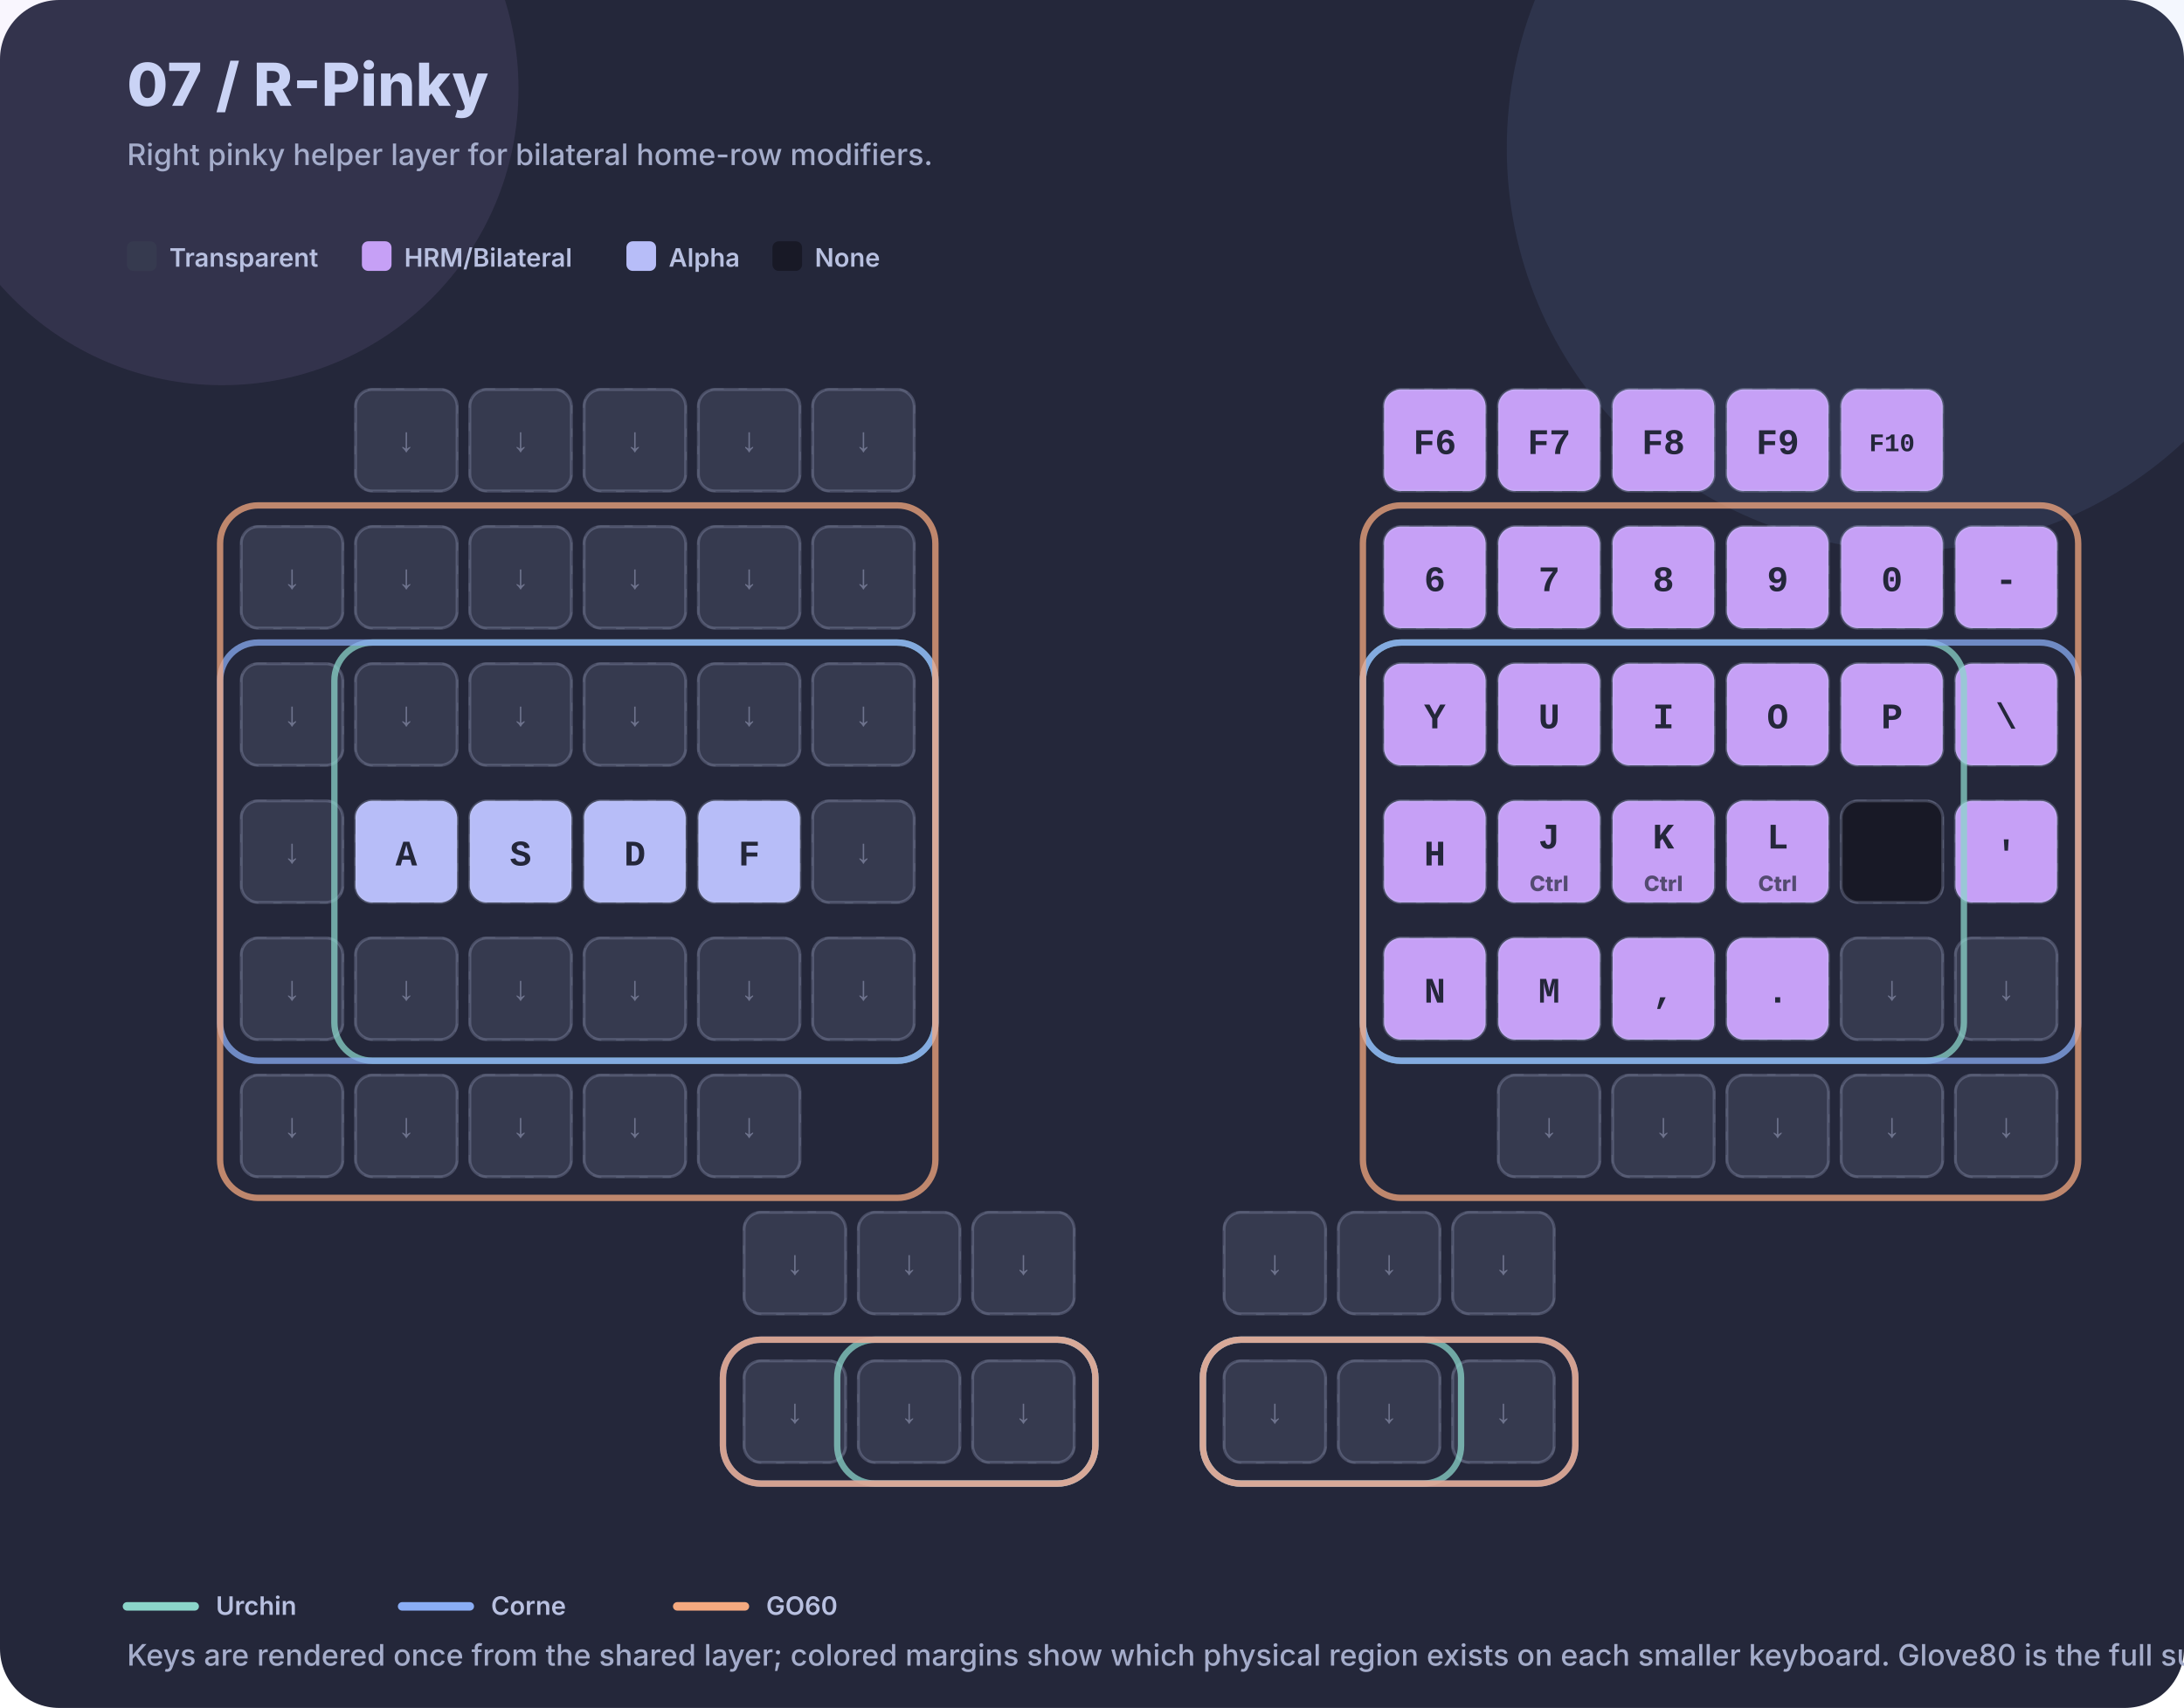
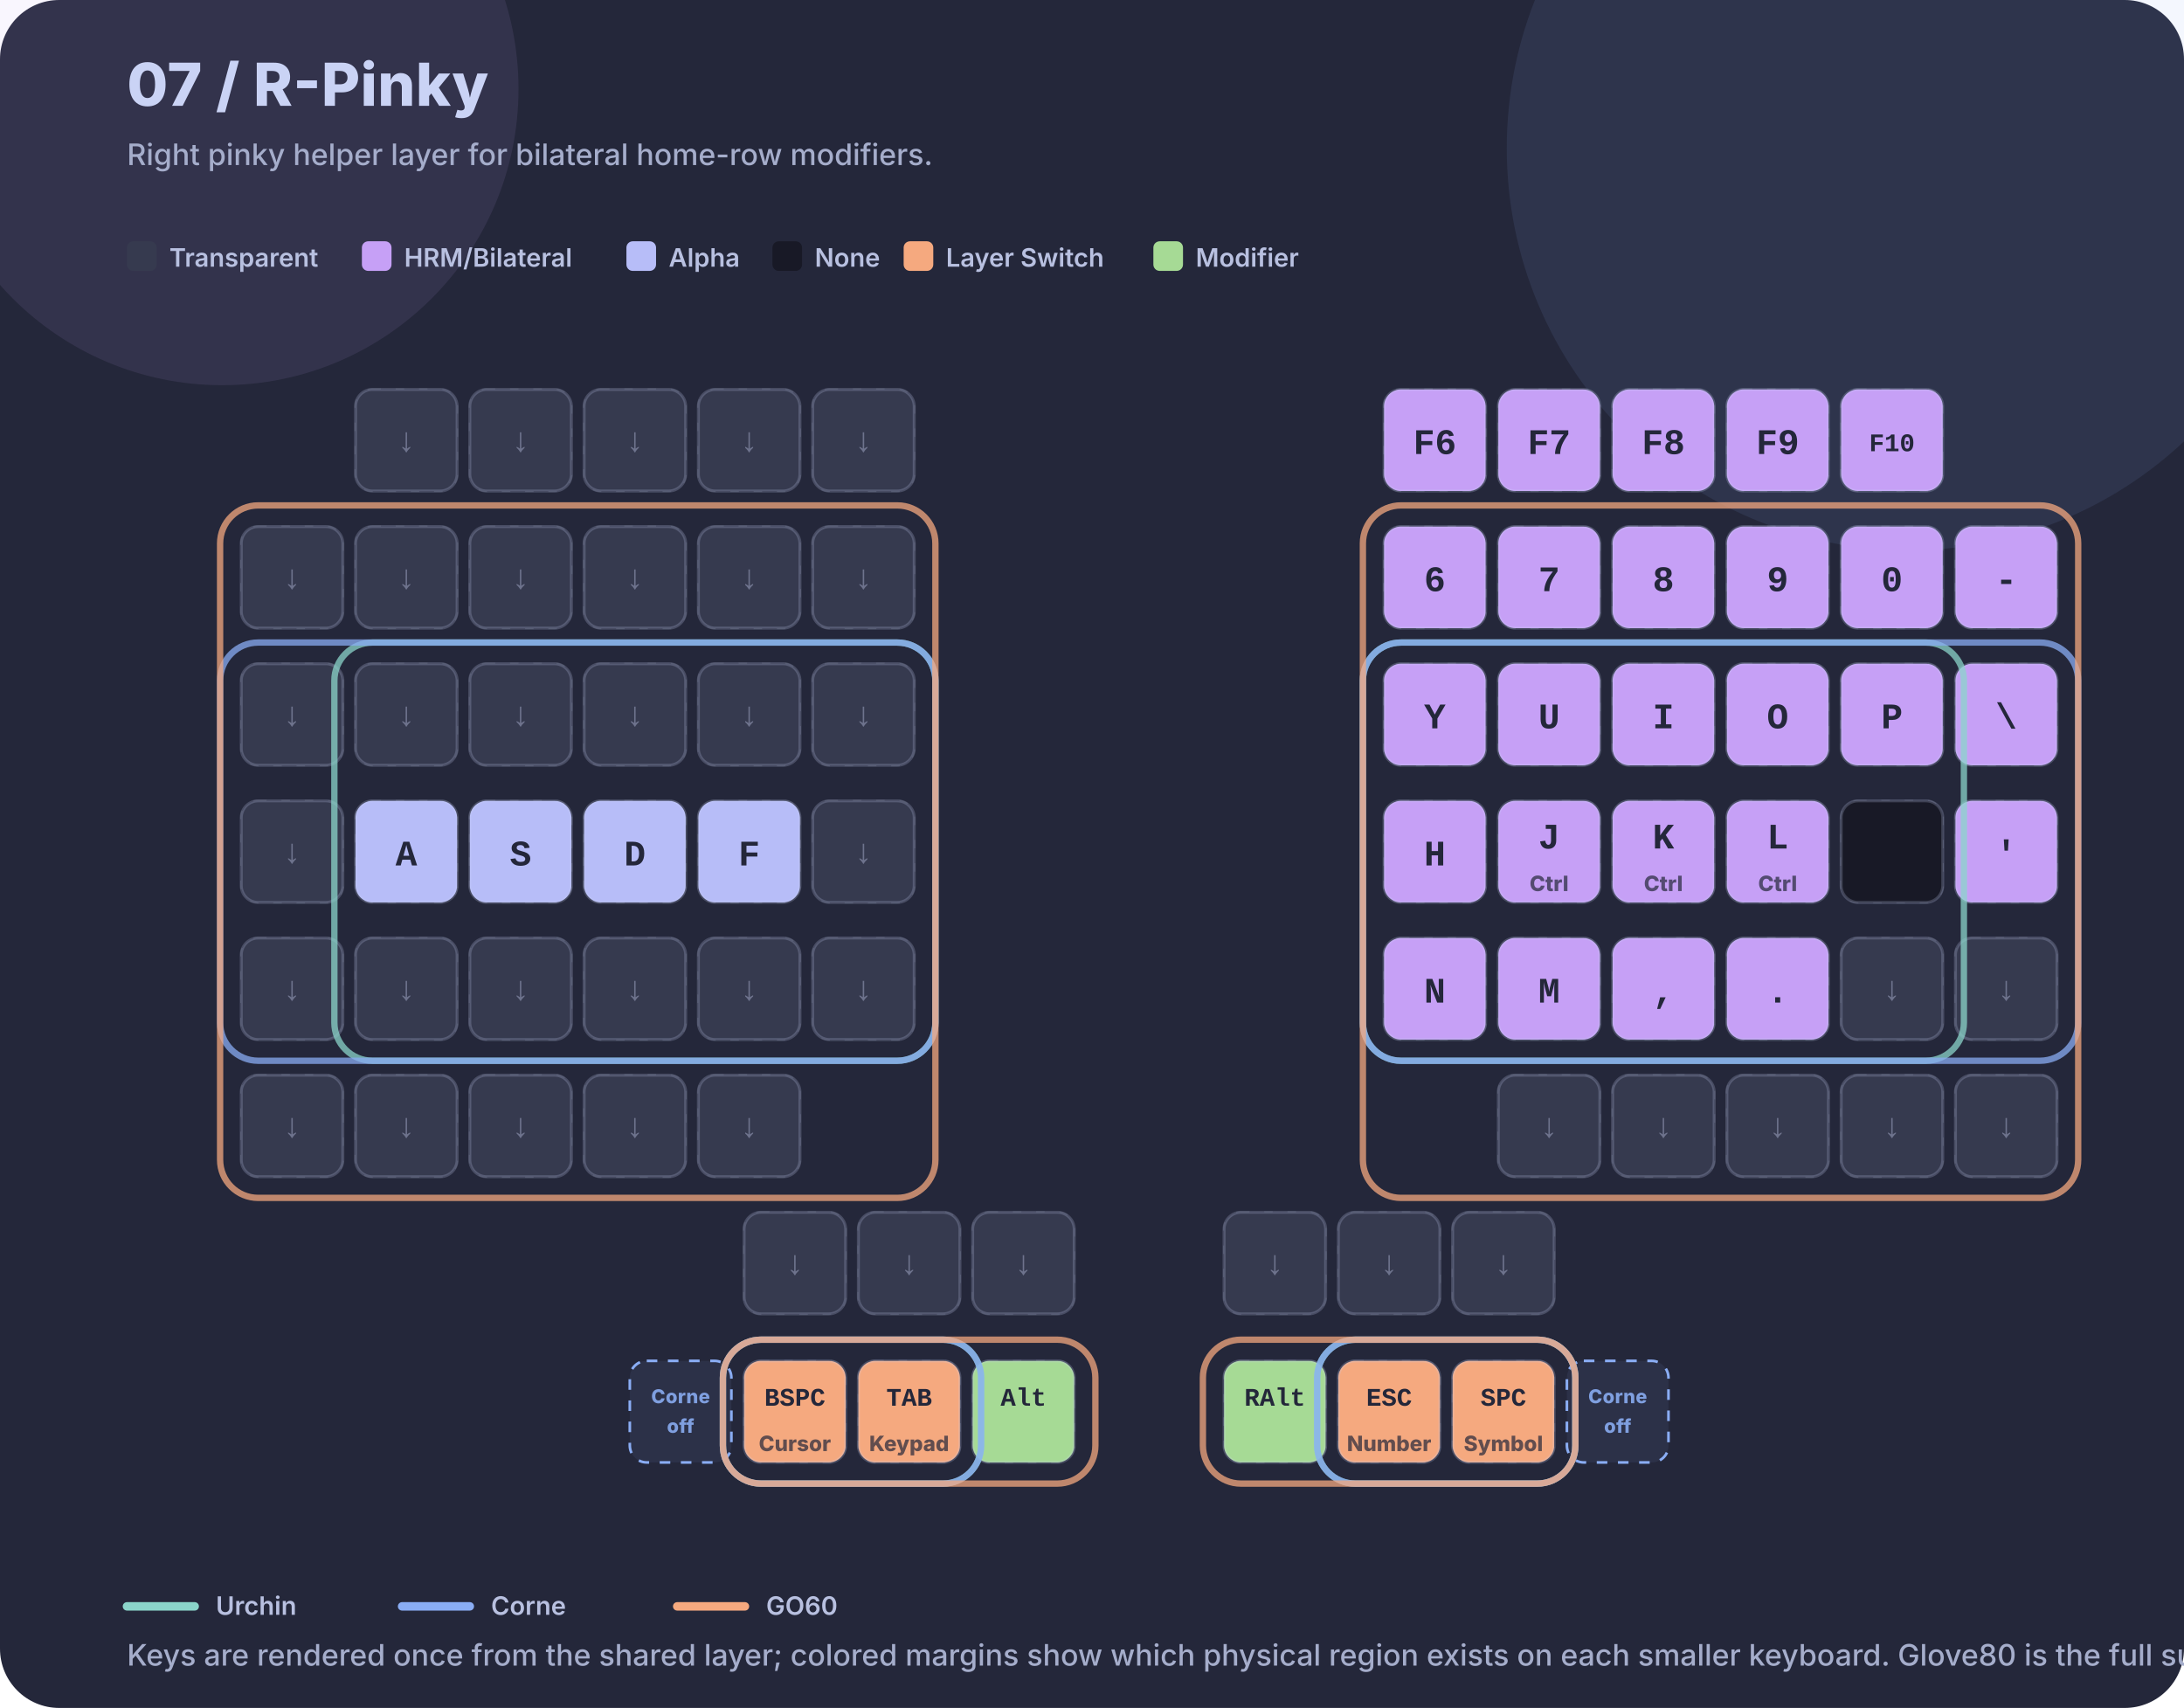
<svg xmlns="http://www.w3.org/2000/svg" width="1032" height="807" viewBox="0 0 1032 807" role="img" aria-labelledby="title desc">
  <style>
    .title { font: 800 28px Inter, Avenir Next, Segoe UI, sans-serif; fill: #cad3f5; letter-spacing: .2px; }
    .subtitle { font: 500 14px Inter, Avenir Next, Segoe UI, sans-serif; fill: #a5adcb; }
    .legend-text { font: 600 12px Inter, Avenir Next, Segoe UI, sans-serif; fill: #b8c0e0; }
    .tap { font-family: Berkeley Mono, SFMono-Regular, Consolas, Liberation Mono, monospace; font-weight: 800; text-anchor: middle; dominant-baseline: central; }
    .tap.transparent { font-size: 16px; fill: #6e738d; }
    .hold { font: 800 10px Inter, Avenir Next, Segoe UI, sans-serif; text-anchor: middle; dominant-baseline: central; }
    .key { stroke: rgba(202,211,245,.22); stroke-width: 1.4; }
    .ghost-key { fill: transparent; stroke: rgba(202,211,245,.13); stroke-width: 1; stroke-dasharray: 4 7; }
+     .corne-disabled-thumb rect { fill: rgba(138,173,244,.08); stroke: #8aadf4; stroke-width: 1.25; stroke-dasharray: 5 5; }
+     .corne-disabled-thumb text { font: 800 9px Inter, Avenir Next, Segoe UI, sans-serif; fill: #8aadf4; text-anchor: middle; letter-spacing: .15px; opacity: .88; }
    .keyboard-boundary { fill: transparent; stroke-width: 3; opacity: .74; }
    .layer-activator { opacity: .96; filter: drop-shadow(0 1px 2px rgba(24,25,38,.8)); }
    .layer-activator * { stroke: #24273a; stroke-width: 1.15; }
    .outline-legend-line { stroke-width: 4; stroke-linecap: round; }
    .shortcut path { fill: none; stroke: #8bd5ca; stroke-width: 1.2; opacity: .62; stroke-linecap: round; }
    .shortcut circle { fill: #8bd5ca; stroke: #24273a; stroke-width: 1.5; }
    .shortcut rect { fill: #181926; stroke: #8bd5ca; stroke-width: 1.2; }
    .shortcut text { font: 800 11px Inter, Avenir Next, Segoe UI, sans-serif; fill: #cad3f5; text-anchor: middle; letter-spacing: .2px; }
  </style>
  <rect x="0" y="0" width="1032" height="807" rx="28" fill="#24273a" />
  <circle cx="105" cy="42" r="140" fill="#c6a0f6" opacity="0.10" />
  <circle cx="902" cy="70" r="190" fill="#8aadf4" opacity="0.10" />
  <text x="60" y="50" class="title">07 / R-Pinky</text>
  <text x="60" y="78" class="subtitle">Right pinky helper layer for bilateral home-row modifiers.</text>
  <rect x="60" y="114" width="14" height="14" rx="3" fill="#363a4f" />
  <text x="80" y="126" class="legend-text">Transparent</text>
  <rect x="171" y="114" width="14" height="14" rx="3" fill="#c6a0f6" />
  <text x="191" y="126" class="legend-text">HRM/Bilateral</text>
  <rect x="296" y="114" width="14" height="14" rx="3" fill="#b7bdf8" />
  <text x="316" y="126" class="legend-text">Alpha</text>
  <rect x="365" y="114" width="14" height="14" rx="3" fill="#181926" />
  <text x="385" y="126" class="legend-text">None</text>
+   <rect x="427" y="114" width="14" height="14" rx="3" fill="#f5a97f" />
+   <text x="447" y="126" class="legend-text">Layer Switch</text>
+   <rect x="545" y="114" width="14" height="14" rx="3" fill="#a6da95" />
+   <text x="565" y="126" class="legend-text">Modifier</text>
  <g transform="translate(60 184)">
    <rect class="ghost-key" x="108" y="0" width="48" height="48" rx="8" />
    <rect class="ghost-key" x="162" y="0" width="48" height="48" rx="8" />
    <rect class="ghost-key" x="216" y="0" width="48" height="48" rx="8" />
    <rect class="ghost-key" x="270" y="0" width="48" height="48" rx="8" />
    <rect class="ghost-key" x="324" y="0" width="48" height="48" rx="8" />
    <rect class="ghost-key" x="594" y="0" width="48" height="48" rx="8" />
    <rect class="ghost-key" x="648" y="0" width="48" height="48" rx="8" />
    <rect class="ghost-key" x="702" y="0" width="48" height="48" rx="8" />
    <rect class="ghost-key" x="756" y="0" width="48" height="48" rx="8" />
    <rect class="ghost-key" x="810" y="0" width="48" height="48" rx="8" />
    <rect class="ghost-key" x="54" y="64.8" width="48" height="48" rx="8" />
    <rect class="ghost-key" x="108" y="64.8" width="48" height="48" rx="8" />
    <rect class="ghost-key" x="162" y="64.8" width="48" height="48" rx="8" />
    <rect class="ghost-key" x="216" y="64.8" width="48" height="48" rx="8" />
    <rect class="ghost-key" x="270" y="64.8" width="48" height="48" rx="8" />
    <rect class="ghost-key" x="324" y="64.8" width="48" height="48" rx="8" />
    <rect class="ghost-key" x="594" y="64.8" width="48" height="48" rx="8" />
    <rect class="ghost-key" x="648" y="64.8" width="48" height="48" rx="8" />
    <rect class="ghost-key" x="702" y="64.8" width="48" height="48" rx="8" />
    <rect class="ghost-key" x="756" y="64.8" width="48" height="48" rx="8" />
    <rect class="ghost-key" x="810" y="64.8" width="48" height="48" rx="8" />
    <rect class="ghost-key" x="864" y="64.8" width="48" height="48" rx="8" />
    <rect class="ghost-key" x="54" y="129.6" width="48" height="48" rx="8" />
    <rect class="ghost-key" x="108" y="129.6" width="48" height="48" rx="8" />
    <rect class="ghost-key" x="162" y="129.6" width="48" height="48" rx="8" />
    <rect class="ghost-key" x="216" y="129.6" width="48" height="48" rx="8" />
    <rect class="ghost-key" x="270" y="129.6" width="48" height="48" rx="8" />
    <rect class="ghost-key" x="324" y="129.6" width="48" height="48" rx="8" />
    <rect class="ghost-key" x="594" y="129.6" width="48" height="48" rx="8" />
    <rect class="ghost-key" x="648" y="129.6" width="48" height="48" rx="8" />
    <rect class="ghost-key" x="702" y="129.6" width="48" height="48" rx="8" />
    <rect class="ghost-key" x="756" y="129.6" width="48" height="48" rx="8" />
    <rect class="ghost-key" x="810" y="129.6" width="48" height="48" rx="8" />
    <rect class="ghost-key" x="864" y="129.6" width="48" height="48" rx="8" />
    <rect class="ghost-key" x="54" y="194.4" width="48" height="48" rx="8" />
    <rect class="ghost-key" x="108" y="194.4" width="48" height="48" rx="8" />
    <rect class="ghost-key" x="162" y="194.4" width="48" height="48" rx="8" />
    <rect class="ghost-key" x="216" y="194.4" width="48" height="48" rx="8" />
    <rect class="ghost-key" x="270" y="194.4" width="48" height="48" rx="8" />
    <rect class="ghost-key" x="324" y="194.4" width="48" height="48" rx="8" />
    <rect class="ghost-key" x="594" y="194.4" width="48" height="48" rx="8" />
    <rect class="ghost-key" x="648" y="194.4" width="48" height="48" rx="8" />
    <rect class="ghost-key" x="702" y="194.4" width="48" height="48" rx="8" />
    <rect class="ghost-key" x="756" y="194.4" width="48" height="48" rx="8" />
    <rect class="ghost-key" x="810" y="194.4" width="48" height="48" rx="8" />
    <rect class="ghost-key" x="864" y="194.4" width="48" height="48" rx="8" />
    <rect class="ghost-key" x="54" y="259.2" width="48" height="48" rx="8" />
    <rect class="ghost-key" x="108" y="259.2" width="48" height="48" rx="8" />
    <rect class="ghost-key" x="162" y="259.2" width="48" height="48" rx="8" />
    <rect class="ghost-key" x="216" y="259.2" width="48" height="48" rx="8" />
    <rect class="ghost-key" x="270" y="259.2" width="48" height="48" rx="8" />
    <rect class="ghost-key" x="324" y="259.2" width="48" height="48" rx="8" />
    <rect class="ghost-key" x="291.6" y="388.8" width="48" height="48" rx="8" />
    <rect class="ghost-key" x="345.6" y="388.8" width="48" height="48" rx="8" />
    <rect class="ghost-key" x="399.6" y="388.8" width="48" height="48" rx="8" />
    <rect class="ghost-key" x="518.4" y="388.8" width="48" height="48" rx="8" />
    <rect class="ghost-key" x="572.4" y="388.8" width="48" height="48" rx="8" />
    <rect class="ghost-key" x="626.4" y="388.8" width="48" height="48" rx="8" />
    <rect class="ghost-key" x="594" y="259.2" width="48" height="48" rx="8" />
    <rect class="ghost-key" x="648" y="259.2" width="48" height="48" rx="8" />
    <rect class="ghost-key" x="702" y="259.2" width="48" height="48" rx="8" />
    <rect class="ghost-key" x="756" y="259.2" width="48" height="48" rx="8" />
    <rect class="ghost-key" x="810" y="259.2" width="48" height="48" rx="8" />
    <rect class="ghost-key" x="864" y="259.2" width="48" height="48" rx="8" />
    <rect class="ghost-key" x="54" y="324" width="48" height="48" rx="8" />
    <rect class="ghost-key" x="108" y="324" width="48" height="48" rx="8" />
    <rect class="ghost-key" x="162" y="324" width="48" height="48" rx="8" />
    <rect class="ghost-key" x="216" y="324" width="48" height="48" rx="8" />
    <rect class="ghost-key" x="270" y="324" width="48" height="48" rx="8" />
    <rect class="ghost-key" x="291.6" y="459" width="48" height="48" rx="8" />
    <rect class="ghost-key" x="345.6" y="459" width="48" height="48" rx="8" />
    <rect class="ghost-key" x="399.6" y="459" width="48" height="48" rx="8" />
    <rect class="ghost-key" x="518.4" y="459" width="48" height="48" rx="8" />
    <rect class="ghost-key" x="572.4" y="459" width="48" height="48" rx="8" />
    <rect class="ghost-key" x="626.4" y="459" width="48" height="48" rx="8" />
    <rect class="ghost-key" x="648" y="324" width="48" height="48" rx="8" />
    <rect class="ghost-key" x="702" y="324" width="48" height="48" rx="8" />
    <rect class="ghost-key" x="756" y="324" width="48" height="48" rx="8" />
    <rect class="ghost-key" x="810" y="324" width="48" height="48" rx="8" />
    <rect class="ghost-key" x="864" y="324" width="48" height="48" rx="8" />
+     <g class="corne-disabled-thumb" aria-label="Corne disabled thumb key">
+       <rect x="237.6" y="459" width="48" height="48" rx="8" />
+       <text x="261.6" y="479">Corne</text>
+       <text x="261.6" y="493">off</text>
+     </g>
+     <g class="corne-disabled-thumb" aria-label="Corne disabled thumb key">
+       <rect x="680.4" y="459" width="48" height="48" rx="8" />
+       <text x="704.4" y="479">Corne</text>
+       <text x="704.4" y="493">off</text>
+     </g>
    <rect class="key" x="108" y="0" width="48" height="48" rx="8" fill="#363a4f" />
    <text x="132" y="25" class="tap transparent">↓</text>
    <rect class="key" x="162" y="0" width="48" height="48" rx="8" fill="#363a4f" />
    <text x="186" y="25" class="tap transparent">↓</text>
    <rect class="key" x="216" y="0" width="48" height="48" rx="8" fill="#363a4f" />
    <text x="240" y="25" class="tap transparent">↓</text>
    <rect class="key" x="270" y="0" width="48" height="48" rx="8" fill="#363a4f" />
    <text x="294" y="25" class="tap transparent">↓</text>
    <rect class="key" x="324" y="0" width="48" height="48" rx="8" fill="#363a4f" />
    <text x="348" y="25" class="tap transparent">↓</text>
    <rect class="key" x="594" y="0" width="48" height="48" rx="8" fill="#c6a0f6" />
    <text x="618" y="26" class="tap" style="font-size:17px;fill:#24273a">F6</text>
    <rect class="key" x="648" y="0" width="48" height="48" rx="8" fill="#c6a0f6" />
    <text x="672" y="26" class="tap" style="font-size:17px;fill:#24273a">F7</text>
    <rect class="key" x="702" y="0" width="48" height="48" rx="8" fill="#c6a0f6" />
    <text x="726" y="26" class="tap" style="font-size:17px;fill:#24273a">F8</text>
    <rect class="key" x="756" y="0" width="48" height="48" rx="8" fill="#c6a0f6" />
    <text x="780" y="26" class="tap" style="font-size:17px;fill:#24273a">F9</text>
    <rect class="key" x="810" y="0" width="48" height="48" rx="8" fill="#c6a0f6" />
    <text x="834" y="26" class="tap" style="font-size:12px;fill:#24273a">F10</text>
    <rect class="key" x="54" y="64.8" width="48" height="48" rx="8" fill="#363a4f" />
    <text x="78" y="89.8" class="tap transparent">↓</text>
    <rect class="key" x="108" y="64.8" width="48" height="48" rx="8" fill="#363a4f" />
    <text x="132" y="89.8" class="tap transparent">↓</text>
    <rect class="key" x="162" y="64.8" width="48" height="48" rx="8" fill="#363a4f" />
    <text x="186" y="89.8" class="tap transparent">↓</text>
    <rect class="key" x="216" y="64.8" width="48" height="48" rx="8" fill="#363a4f" />
    <text x="240" y="89.8" class="tap transparent">↓</text>
    <rect class="key" x="270" y="64.8" width="48" height="48" rx="8" fill="#363a4f" />
    <text x="294" y="89.8" class="tap transparent">↓</text>
    <rect class="key" x="324" y="64.8" width="48" height="48" rx="8" fill="#363a4f" />
    <text x="348" y="89.8" class="tap transparent">↓</text>
    <rect class="key" x="594" y="64.8" width="48" height="48" rx="8" fill="#c6a0f6" />
    <text x="618" y="90.8" class="tap" style="font-size:17px;fill:#24273a">6</text>
    <rect class="key" x="648" y="64.8" width="48" height="48" rx="8" fill="#c6a0f6" />
    <text x="672" y="90.8" class="tap" style="font-size:17px;fill:#24273a">7</text>
    <rect class="key" x="702" y="64.8" width="48" height="48" rx="8" fill="#c6a0f6" />
    <text x="726" y="90.8" class="tap" style="font-size:17px;fill:#24273a">8</text>
    <rect class="key" x="756" y="64.8" width="48" height="48" rx="8" fill="#c6a0f6" />
    <text x="780" y="90.8" class="tap" style="font-size:17px;fill:#24273a">9</text>
    <rect class="key" x="810" y="64.8" width="48" height="48" rx="8" fill="#c6a0f6" />
    <text x="834" y="90.8" class="tap" style="font-size:17px;fill:#24273a">0</text>
    <rect class="key" x="864" y="64.8" width="48" height="48" rx="8" fill="#c6a0f6" />
    <text x="888" y="90.8" class="tap" style="font-size:17px;fill:#24273a">-</text>
    <rect class="key" x="54" y="129.6" width="48" height="48" rx="8" fill="#363a4f" />
    <text x="78" y="154.6" class="tap transparent">↓</text>
    <rect class="key" x="108" y="129.6" width="48" height="48" rx="8" fill="#363a4f" />
    <text x="132" y="154.6" class="tap transparent">↓</text>
    <rect class="key" x="162" y="129.6" width="48" height="48" rx="8" fill="#363a4f" />
    <text x="186" y="154.6" class="tap transparent">↓</text>
    <rect class="key" x="216" y="129.6" width="48" height="48" rx="8" fill="#363a4f" />
    <text x="240" y="154.6" class="tap transparent">↓</text>
    <rect class="key" x="270" y="129.6" width="48" height="48" rx="8" fill="#363a4f" />
    <text x="294" y="154.6" class="tap transparent">↓</text>
    <rect class="key" x="324" y="129.6" width="48" height="48" rx="8" fill="#363a4f" />
    <text x="348" y="154.6" class="tap transparent">↓</text>
    <rect class="key" x="594" y="129.6" width="48" height="48" rx="8" fill="#c6a0f6" />
    <text x="618" y="155.6" class="tap" style="font-size:17px;fill:#24273a">Y</text>
    <rect class="key" x="648" y="129.6" width="48" height="48" rx="8" fill="#c6a0f6" />
    <text x="672" y="155.6" class="tap" style="font-size:17px;fill:#24273a">U</text>
    <rect class="key" x="702" y="129.6" width="48" height="48" rx="8" fill="#c6a0f6" />
    <text x="726" y="155.6" class="tap" style="font-size:17px;fill:#24273a">I</text>
    <rect class="key" x="756" y="129.6" width="48" height="48" rx="8" fill="#c6a0f6" />
    <text x="780" y="155.6" class="tap" style="font-size:17px;fill:#24273a">O</text>
    <rect class="key" x="810" y="129.6" width="48" height="48" rx="8" fill="#c6a0f6" />
    <text x="834" y="155.6" class="tap" style="font-size:17px;fill:#24273a">P</text>
    <rect class="key" x="864" y="129.6" width="48" height="48" rx="8" fill="#c6a0f6" />
    <text x="888" y="155.6" class="tap" style="font-size:17px;fill:#24273a">\</text>
    <rect class="key" x="54" y="194.4" width="48" height="48" rx="8" fill="#363a4f" />
    <text x="78" y="219.4" class="tap transparent">↓</text>
    <rect class="key" x="108" y="194.4" width="48" height="48" rx="8" fill="#b7bdf8" />
    <text x="132" y="220.4" class="tap" style="font-size:17px;fill:#24273a">A</text>
    <rect class="key" x="162" y="194.4" width="48" height="48" rx="8" fill="#b7bdf8" />
    <text x="186" y="220.4" class="tap" style="font-size:17px;fill:#24273a">S</text>
    <rect class="key" x="216" y="194.4" width="48" height="48" rx="8" fill="#b7bdf8" />
    <text x="240" y="220.4" class="tap" style="font-size:17px;fill:#24273a">D</text>
    <rect class="key" x="270" y="194.4" width="48" height="48" rx="8" fill="#b7bdf8" />
    <text x="294" y="220.4" class="tap" style="font-size:17px;fill:#24273a">F</text>
    <rect class="key" x="324" y="194.4" width="48" height="48" rx="8" fill="#363a4f" />
    <text x="348" y="219.4" class="tap transparent">↓</text>
    <rect class="key" x="594" y="194.4" width="48" height="48" rx="8" fill="#c6a0f6" />
    <text x="618" y="220.4" class="tap" style="font-size:17px;fill:#24273a">H</text>
    <rect class="key" x="648" y="194.4" width="48" height="48" rx="8" fill="#c6a0f6" />
    <text x="672" y="212.4" class="tap" style="font-size:17px;fill:#24273a">J</text>
    <text x="672" y="233.4" class="hold" style="fill:rgba(36,39,58,0.70)">Ctrl</text>
    <rect class="key" x="702" y="194.4" width="48" height="48" rx="8" fill="#c6a0f6" />
    <text x="726" y="212.4" class="tap" style="font-size:17px;fill:#24273a">K</text>
    <text x="726" y="233.4" class="hold" style="fill:rgba(36,39,58,0.70)">Ctrl</text>
    <rect class="key" x="756" y="194.4" width="48" height="48" rx="8" fill="#c6a0f6" />
    <text x="780" y="212.4" class="tap" style="font-size:17px;fill:#24273a">L</text>
    <text x="780" y="233.4" class="hold" style="fill:rgba(36,39,58,0.70)">Ctrl</text>
    <rect class="key" x="810" y="194.4" width="48" height="48" rx="8" fill="#181926" />
    <rect class="key" x="864" y="194.4" width="48" height="48" rx="8" fill="#c6a0f6" />
    <text x="888" y="220.4" class="tap" style="font-size:17px;fill:#24273a">'</text>
    <rect class="key" x="54" y="259.2" width="48" height="48" rx="8" fill="#363a4f" />
    <text x="78" y="284.2" class="tap transparent">↓</text>
    <rect class="key" x="108" y="259.2" width="48" height="48" rx="8" fill="#363a4f" />
    <text x="132" y="284.2" class="tap transparent">↓</text>
    <rect class="key" x="162" y="259.2" width="48" height="48" rx="8" fill="#363a4f" />
    <text x="186" y="284.2" class="tap transparent">↓</text>
    <rect class="key" x="216" y="259.2" width="48" height="48" rx="8" fill="#363a4f" />
    <text x="240" y="284.2" class="tap transparent">↓</text>
    <rect class="key" x="270" y="259.2" width="48" height="48" rx="8" fill="#363a4f" />
    <text x="294" y="284.2" class="tap transparent">↓</text>
    <rect class="key" x="324" y="259.2" width="48" height="48" rx="8" fill="#363a4f" />
    <text x="348" y="284.2" class="tap transparent">↓</text>
    <rect class="key" x="291.6" y="388.8" width="48" height="48" rx="8" fill="#363a4f" />
    <text x="315.6" y="413.8" class="tap transparent">↓</text>
    <rect class="key" x="345.6" y="388.8" width="48" height="48" rx="8" fill="#363a4f" />
    <text x="369.6" y="413.8" class="tap transparent">↓</text>
    <rect class="key" x="399.6" y="388.8" width="48" height="48" rx="8" fill="#363a4f" />
    <text x="423.6" y="413.8" class="tap transparent">↓</text>
    <rect class="key" x="518.4" y="388.8" width="48" height="48" rx="8" fill="#363a4f" />
    <text x="542.4" y="413.8" class="tap transparent">↓</text>
    <rect class="key" x="572.4" y="388.8" width="48" height="48" rx="8" fill="#363a4f" />
    <text x="596.4" y="413.8" class="tap transparent">↓</text>
    <rect class="key" x="626.4" y="388.8" width="48" height="48" rx="8" fill="#363a4f" />
    <text x="650.4" y="413.8" class="tap transparent">↓</text>
    <rect class="key" x="594" y="259.2" width="48" height="48" rx="8" fill="#c6a0f6" />
    <text x="618" y="285.2" class="tap" style="font-size:17px;fill:#24273a">N</text>
    <rect class="key" x="648" y="259.2" width="48" height="48" rx="8" fill="#c6a0f6" />
    <text x="672" y="285.2" class="tap" style="font-size:17px;fill:#24273a">M</text>
    <rect class="key" x="702" y="259.2" width="48" height="48" rx="8" fill="#c6a0f6" />
    <text x="726" y="285.2" class="tap" style="font-size:17px;fill:#24273a">,</text>
    <rect class="key" x="756" y="259.2" width="48" height="48" rx="8" fill="#c6a0f6" />
    <text x="780" y="285.2" class="tap" style="font-size:17px;fill:#24273a">.</text>
    <rect class="key" x="810" y="259.2" width="48" height="48" rx="8" fill="#363a4f" />
    <text x="834" y="284.2" class="tap transparent">↓</text>
    <rect class="key" x="864" y="259.2" width="48" height="48" rx="8" fill="#363a4f" />
    <text x="888" y="284.2" class="tap transparent">↓</text>
    <rect class="key" x="54" y="324" width="48" height="48" rx="8" fill="#363a4f" />
    <text x="78" y="349" class="tap transparent">↓</text>
    <rect class="key" x="108" y="324" width="48" height="48" rx="8" fill="#363a4f" />
    <text x="132" y="349" class="tap transparent">↓</text>
    <rect class="key" x="162" y="324" width="48" height="48" rx="8" fill="#363a4f" />
    <text x="186" y="349" class="tap transparent">↓</text>
    <rect class="key" x="216" y="324" width="48" height="48" rx="8" fill="#363a4f" />
    <text x="240" y="349" class="tap transparent">↓</text>
    <rect class="key" x="270" y="324" width="48" height="48" rx="8" fill="#363a4f" />
    <text x="294" y="349" class="tap transparent">↓</text>
-     <rect class="key" x="291.6" y="459" width="48" height="48" rx="8" fill="#363a4f" />
-     <text x="315.6" y="484" class="tap transparent">↓</text>
-     <rect class="key" x="345.6" y="459" width="48" height="48" rx="8" fill="#363a4f" />
-     <text x="369.6" y="484" class="tap transparent">↓</text>
-     <rect class="key" x="399.6" y="459" width="48" height="48" rx="8" fill="#363a4f" />
-     <text x="423.6" y="484" class="tap transparent">↓</text>
-     <rect class="key" x="518.4" y="459" width="48" height="48" rx="8" fill="#363a4f" />
-     <text x="542.4" y="484" class="tap transparent">↓</text>
-     <rect class="key" x="572.4" y="459" width="48" height="48" rx="8" fill="#363a4f" />
-     <text x="596.4" y="484" class="tap transparent">↓</text>
-     <rect class="key" x="626.4" y="459" width="48" height="48" rx="8" fill="#363a4f" />
-     <text x="650.4" y="484" class="tap transparent">↓</text>
+     <rect class="key" x="291.6" y="459" width="48" height="48" rx="8" fill="#f5a97f" />
+     <text x="315.6" y="477" class="tap" style="font-size:12px;fill:#24273a">BSPC</text>
+     <text x="315.6" y="498" class="hold" style="fill:rgba(36,39,58,0.70)">Cursor</text>
+     <rect class="key" x="345.6" y="459" width="48" height="48" rx="8" fill="#f5a97f" />
+     <text x="369.6" y="477" class="tap" style="font-size:12px;fill:#24273a">TAB</text>
+     <text x="369.6" y="498" class="hold" style="fill:rgba(36,39,58,0.70)">Keypad</text>
+     <rect class="key" x="399.6" y="459" width="48" height="48" rx="8" fill="#a6da95" />
+     <text x="423.6" y="477" class="tap" style="font-size:12px;fill:#24273a">Alt</text>
+     <rect class="key" x="518.4" y="459" width="48" height="48" rx="8" fill="#a6da95" />
+     <text x="542.4" y="477" class="tap" style="font-size:12px;fill:#24273a">RAlt</text>
+     <rect class="key" x="572.4" y="459" width="48" height="48" rx="8" fill="#f5a97f" />
+     <text x="596.4" y="477" class="tap" style="font-size:12px;fill:#24273a">ESC</text>
+     <text x="596.4" y="498" class="hold" style="fill:rgba(36,39,58,0.70)">Number</text>
+     <rect class="key" x="626.4" y="459" width="48" height="48" rx="8" fill="#f5a97f" />
+     <text x="650.4" y="477" class="tap" style="font-size:12px;fill:#24273a">SPC</text>
+     <text x="650.4" y="498" class="hold" style="fill:rgba(36,39,58,0.70)">Symbol</text>
    <rect class="key" x="648" y="324" width="48" height="48" rx="8" fill="#363a4f" />
    <text x="672" y="349" class="tap transparent">↓</text>
    <rect class="key" x="702" y="324" width="48" height="48" rx="8" fill="#363a4f" />
    <text x="726" y="349" class="tap transparent">↓</text>
    <rect class="key" x="756" y="324" width="48" height="48" rx="8" fill="#363a4f" />
    <text x="780" y="349" class="tap transparent">↓</text>
    <rect class="key" x="810" y="324" width="48" height="48" rx="8" fill="#363a4f" />
    <text x="834" y="349" class="tap transparent">↓</text>
    <rect class="key" x="864" y="324" width="48" height="48" rx="8" fill="#363a4f" />
    <text x="888" y="349" class="tap transparent">↓</text>
    <rect class="keyboard-boundary" x="98" y="119.6" width="284" height="197.6" rx="18" style="stroke:#8bd5ca" />
    <rect class="keyboard-boundary" x="584" y="119.6" width="284" height="197.6" rx="18" style="stroke:#8bd5ca" />
-     <rect class="keyboard-boundary" x="335.6" y="449" width="122" height="68" rx="18" style="stroke:#8bd5ca" />
-     <rect class="keyboard-boundary" x="508.4" y="449" width="122" height="68" rx="18" style="stroke:#8bd5ca" />
+     <rect class="keyboard-boundary" x="281.6" y="449" width="122" height="68" rx="18" style="stroke:#8bd5ca" />
+     <rect class="keyboard-boundary" x="562.4" y="449" width="122" height="68" rx="18" style="stroke:#8bd5ca" />
    <rect class="keyboard-boundary" x="44" y="119.6" width="338" height="197.6" rx="18" style="stroke:#8aadf4" />
    <rect class="keyboard-boundary" x="584" y="119.6" width="338" height="197.6" rx="18" style="stroke:#8aadf4" />
-     <rect class="keyboard-boundary" x="281.6" y="449" width="176" height="68" rx="18" style="stroke:#8aadf4" />
-     <rect class="keyboard-boundary" x="508.4" y="449" width="176" height="68" rx="18" style="stroke:#8aadf4" />
+     <rect class="keyboard-boundary" x="281.6" y="449" width="122" height="68" rx="18" style="stroke:#8aadf4" />
+     <rect class="keyboard-boundary" x="562.4" y="449" width="122" height="68" rx="18" style="stroke:#8aadf4" />
    <rect class="keyboard-boundary" x="44" y="54.8" width="338" height="327.2" rx="18" style="stroke:#f5a97f" />
    <rect class="keyboard-boundary" x="584" y="54.8" width="338" height="327.2" rx="18" style="stroke:#f5a97f" />
    <rect class="keyboard-boundary" x="281.6" y="449" width="176" height="68" rx="18" style="stroke:#f5a97f" />
    <rect class="keyboard-boundary" x="508.4" y="449" width="176" height="68" rx="18" style="stroke:#f5a97f" />
  </g>
  <line x1="60" y1="759" x2="92" y2="759" class="outline-legend-line" style="stroke:#8bd5ca" />
  <text x="102" y="763" class="legend-text">Urchin</text>
  <line x1="190" y1="759" x2="222" y2="759" class="outline-legend-line" style="stroke:#8aadf4" />
  <text x="232" y="763" class="legend-text">Corne</text>
  <line x1="320" y1="759" x2="352" y2="759" class="outline-legend-line" style="stroke:#f5a97f" />
  <text x="362" y="763" class="legend-text">GO60</text>
  <text x="60" y="787" class="subtitle">Keys are rendered once from the shared layer; colored margins show which physical region exists on each smaller keyboard. Glove80 is the full superset.</text>
</svg>
